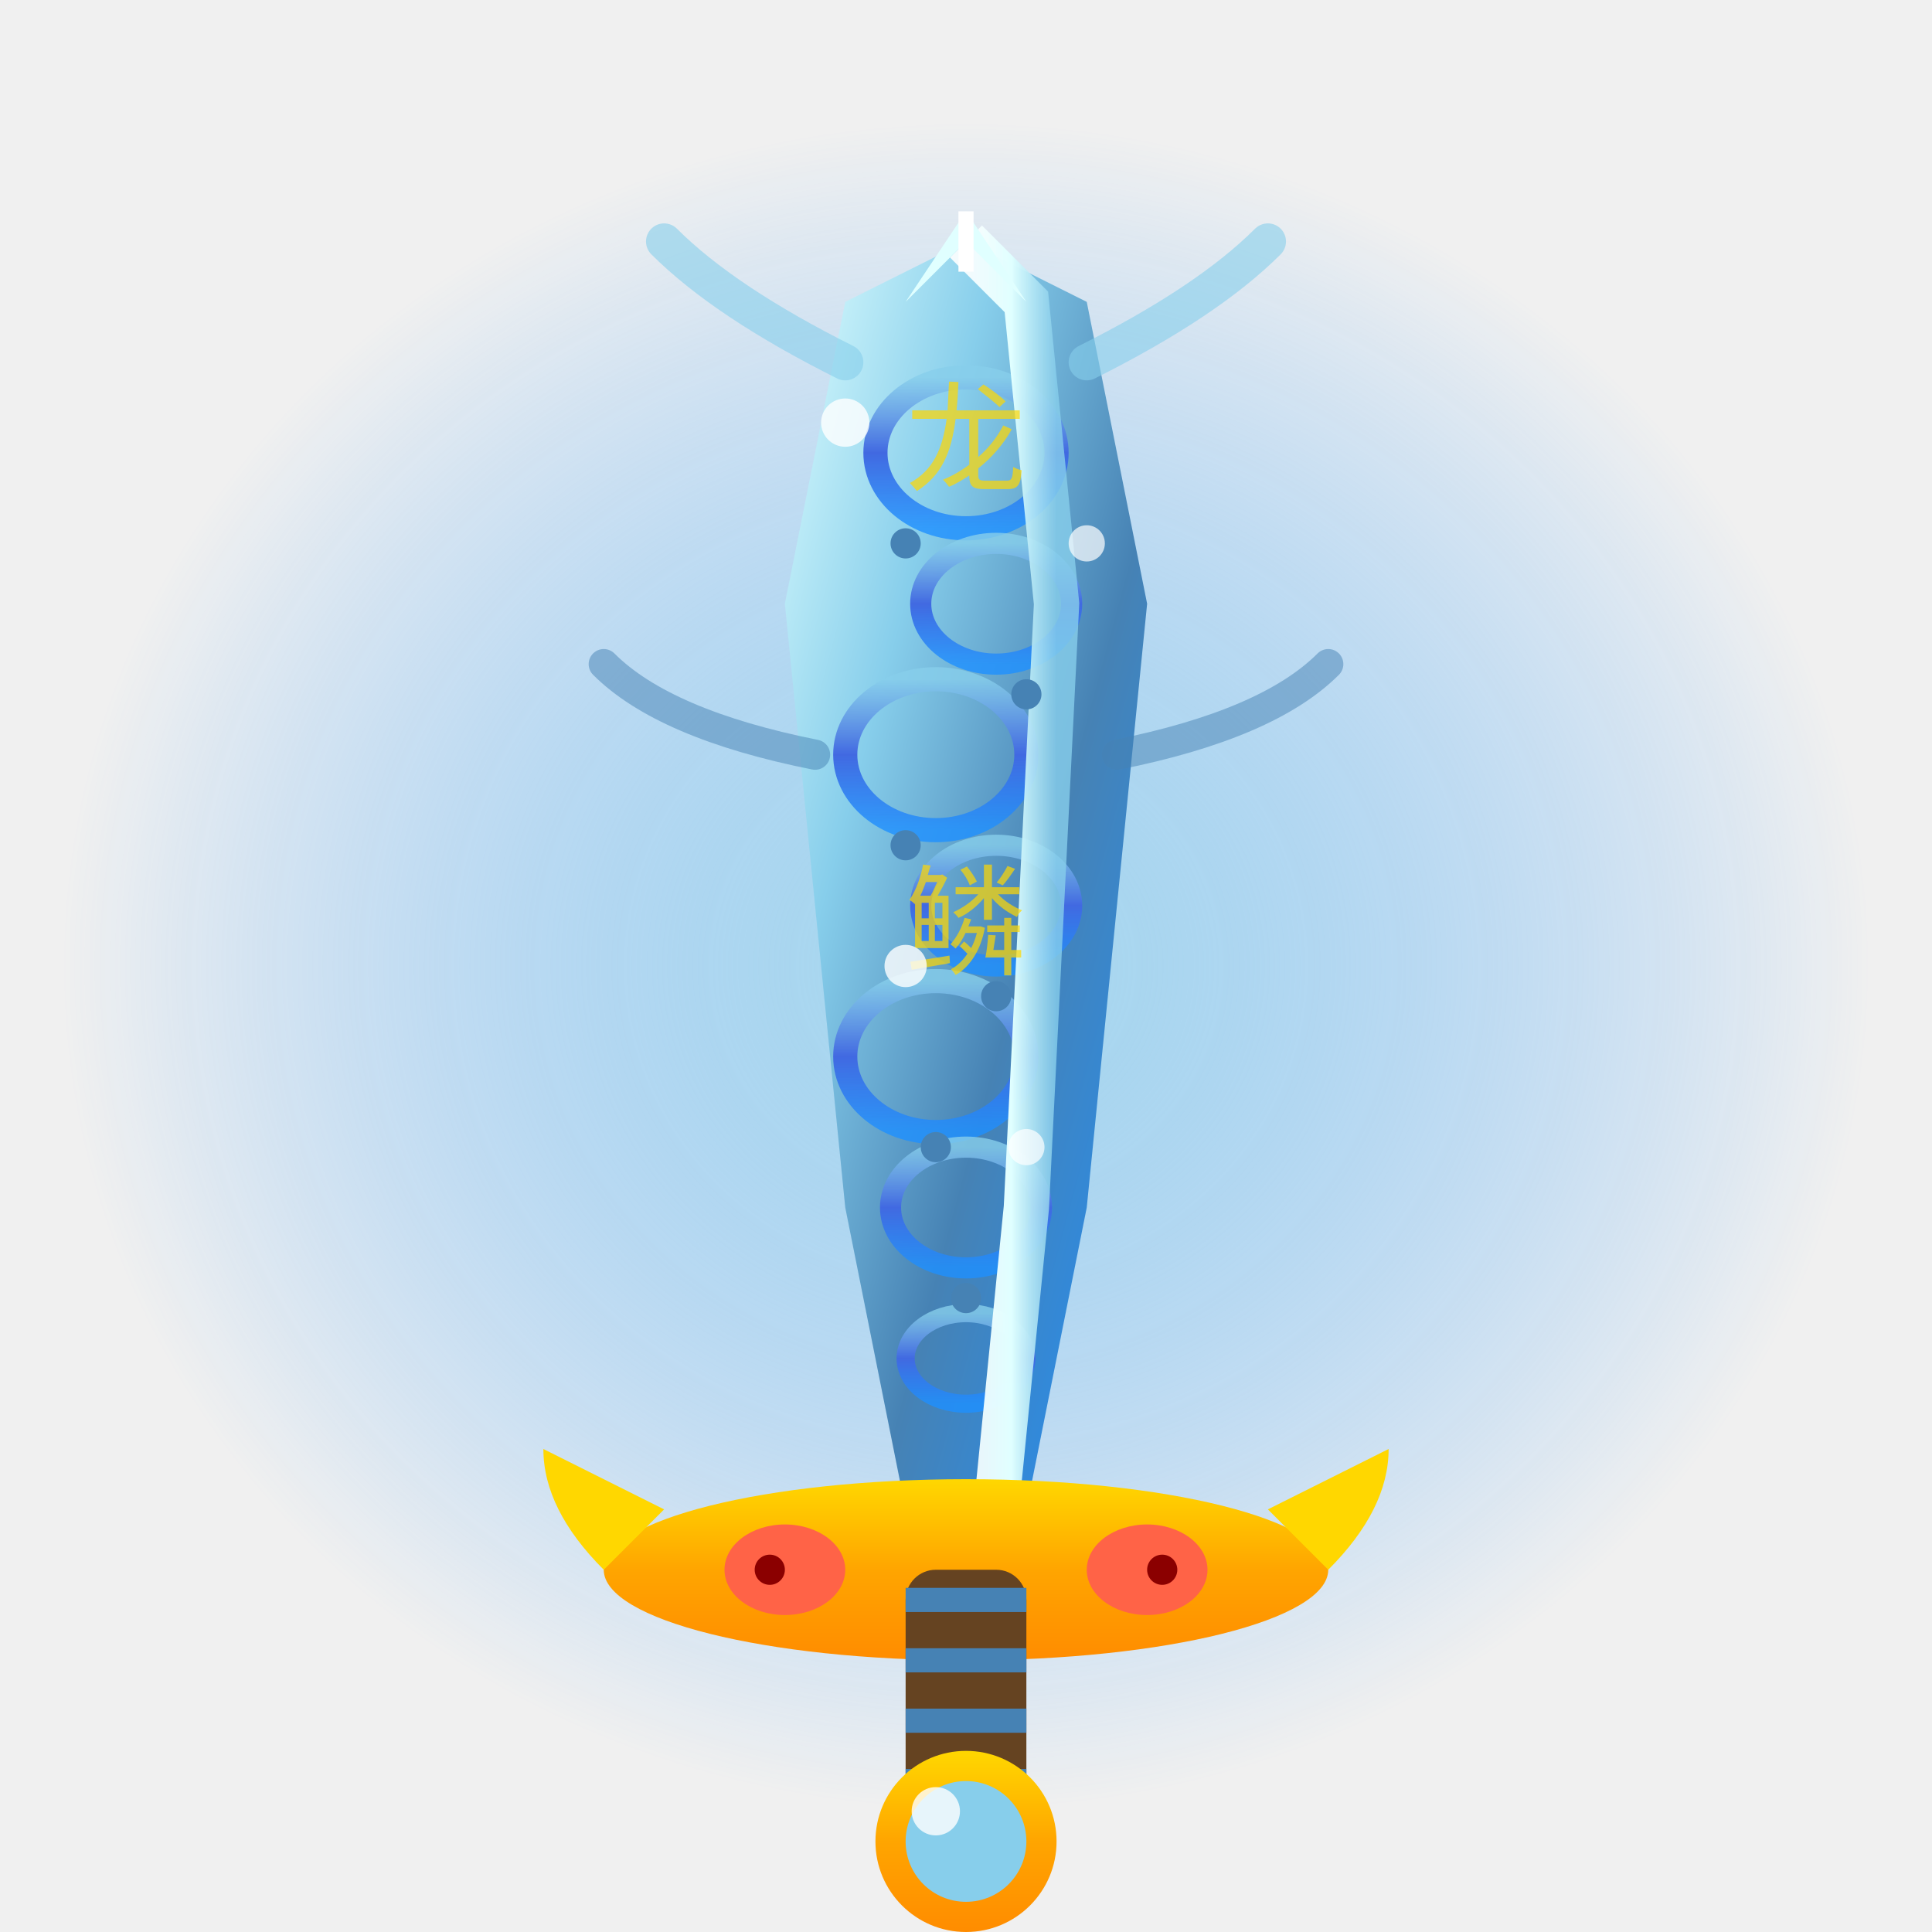
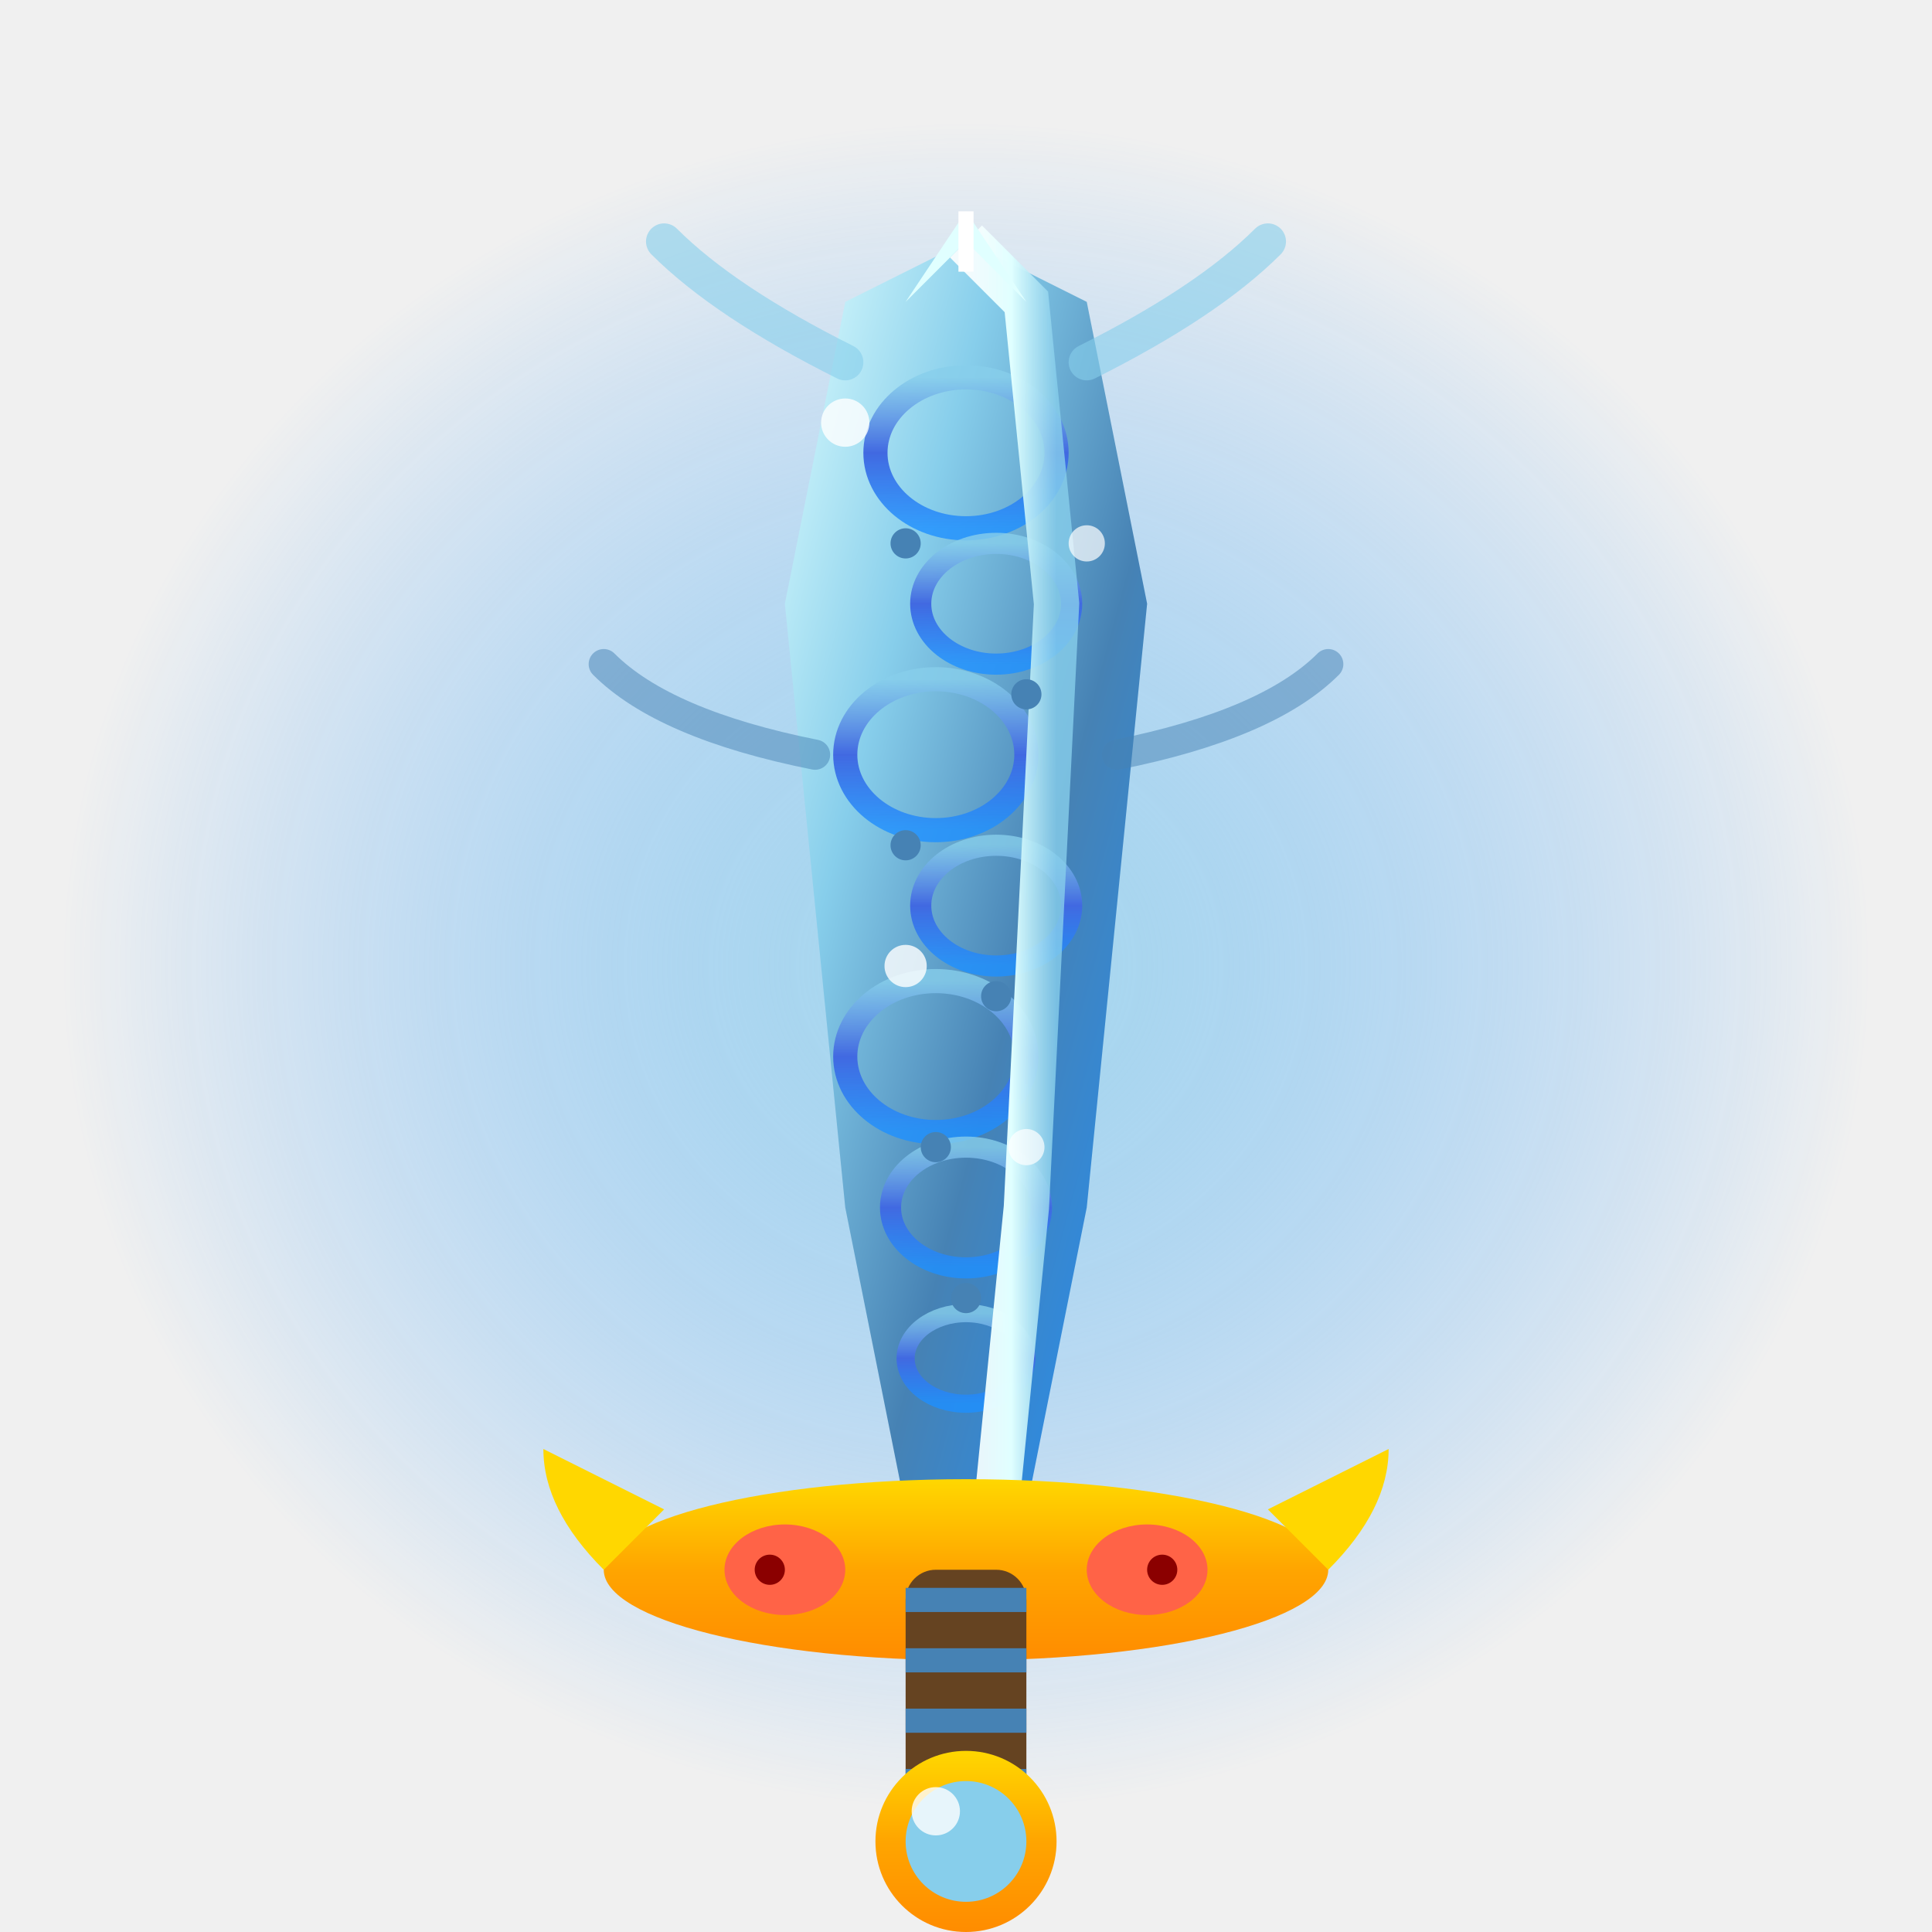
<svg xmlns="http://www.w3.org/2000/svg" viewBox="0 0 64 64" width="64" height="64">
  <defs>
    <linearGradient id="blade" x1="0%" y1="0%" x2="100%" y2="100%">
      <stop offset="0%" style="stop-color:#E0FFFF;stop-opacity:1" />
      <stop offset="30%" style="stop-color:#87CEEB;stop-opacity:1" />
      <stop offset="60%" style="stop-color:#4682B4;stop-opacity:1" />
      <stop offset="100%" style="stop-color:#1E90FF;stop-opacity:1" />
    </linearGradient>
    <linearGradient id="dragonScales" x1="0%" y1="0%" x2="0%" y2="100%">
      <stop offset="0%" style="stop-color:#87CEEB;stop-opacity:0.8" />
      <stop offset="50%" style="stop-color:#4169E1;stop-opacity:1" />
      <stop offset="100%" style="stop-color:#1E90FF;stop-opacity:0.8" />
    </linearGradient>
    <linearGradient id="hilt" x1="0%" y1="0%" x2="0%" y2="100%">
      <stop offset="0%" style="stop-color:#FFD700;stop-opacity:1" />
      <stop offset="50%" style="stop-color:#FFA500;stop-opacity:1" />
      <stop offset="100%" style="stop-color:#FF8C00;stop-opacity:1" />
    </linearGradient>
    <radialGradient id="aura" cx="50%" cy="50%">
      <stop offset="0%" style="stop-color:#87CEEB;stop-opacity:0.7" />
      <stop offset="100%" style="stop-color:#1E90FF;stop-opacity:0" />
    </radialGradient>
    <linearGradient id="edge" x1="0%" y1="0%" x2="100%" y2="0%">
      <stop offset="0%" style="stop-color:#FFF;stop-opacity:0.9" />
      <stop offset="50%" style="stop-color:#E0FFFF;stop-opacity:1" />
      <stop offset="100%" style="stop-color:#87CEEB;stop-opacity:0.8" />
    </linearGradient>
  </defs>
  <ellipse cx="32" cy="32" rx="30" ry="28" fill="url(#aura)" />
  <path d="M 32 8 L 36 10 L 38 20 L 36 40 L 34 50 L 32 52 L 30 50 L 28 40 L 26 20 L 28 10 Z" fill="url(#blade)" />
  <ellipse cx="32" cy="15" rx="3" ry="2.5" fill="none" stroke="url(#dragonScales)" stroke-width="0.8" />
  <ellipse cx="33" cy="20" rx="2.5" ry="2" fill="none" stroke="url(#dragonScales)" stroke-width="0.7" />
  <ellipse cx="31" cy="25" rx="3" ry="2.5" fill="none" stroke="url(#dragonScales)" stroke-width="0.8" />
  <ellipse cx="33" cy="30" rx="2.5" ry="2" fill="none" stroke="url(#dragonScales)" stroke-width="0.7" />
  <ellipse cx="31" cy="35" rx="3" ry="2.5" fill="none" stroke="url(#dragonScales)" stroke-width="0.8" />
  <ellipse cx="32" cy="40" rx="2.5" ry="2" fill="none" stroke="url(#dragonScales)" stroke-width="0.7" />
  <ellipse cx="32" cy="45" rx="2" ry="1.5" fill="none" stroke="url(#dragonScales)" stroke-width="0.6" />
  <path d="M 32 8 L 34 10 L 35 20 L 34 40 L 33 50 L 32 52" stroke="url(#edge)" stroke-width="1.5" fill="none" />
  <circle cx="30" cy="18" r="0.5" fill="#4682B4" />
  <circle cx="34" cy="23" r="0.5" fill="#4682B4" />
  <circle cx="30" cy="28" r="0.5" fill="#4682B4" />
  <circle cx="33" cy="33" r="0.5" fill="#4682B4" />
  <circle cx="31" cy="38" r="0.5" fill="#4682B4" />
  <circle cx="32" cy="43" r="0.5" fill="#4682B4" />
  <ellipse cx="32" cy="52" rx="12" ry="3" fill="url(#hilt)" />
  <path d="M 20 52 Q 18 50 18 48 Q 20 49 22 50" fill="#FFD700" />
  <path d="M 44 52 Q 46 50 46 48 Q 44 49 42 50" fill="#FFD700" />
  <ellipse cx="26" cy="52" rx="2" ry="1.5" fill="#FF6347" />
  <circle cx="25.5" cy="52" r="0.5" fill="#8B0000" />
  <ellipse cx="38" cy="52" rx="2" ry="1.5" fill="#FF6347" />
  <circle cx="38.5" cy="52" r="0.5" fill="#8B0000" />
  <rect x="30" y="52" width="4" height="8" fill="#654321" rx="1" />
  <line x1="30" y1="53" x2="34" y2="53" stroke="#4682B4" stroke-width="0.8" />
  <line x1="30" y1="55" x2="34" y2="55" stroke="#4682B4" stroke-width="0.8" />
  <line x1="30" y1="57" x2="34" y2="57" stroke="#4682B4" stroke-width="0.8" />
  <line x1="30" y1="59" x2="34" y2="59" stroke="#4682B4" stroke-width="0.8" />
  <circle cx="32" cy="61" r="3" fill="url(#hilt)" />
  <circle cx="32" cy="61" r="2" fill="#87CEEB" />
  <circle cx="31" cy="60" r="0.8" fill="#FFF" opacity="0.8" />
-   <text x="32" y="16" font-family="serif" font-size="4" fill="#FFD700" text-anchor="middle" opacity="0.7">龙</text>
-   <text x="32" y="32" font-family="serif" font-size="4" fill="#FFD700" text-anchor="middle" opacity="0.7">鳞</text>
  <path d="M 36 12 Q 40 10 42 8" stroke="#87CEEB" stroke-width="1.2" fill="none" opacity="0.6" stroke-linecap="round" />
  <path d="M 28 12 Q 24 10 22 8" stroke="#87CEEB" stroke-width="1.2" fill="none" opacity="0.6" stroke-linecap="round" />
  <path d="M 37 25 Q 42 24 44 22" stroke="#4682B4" stroke-width="1" fill="none" opacity="0.5" stroke-linecap="round" />
  <path d="M 27 25 Q 22 24 20 22" stroke="#4682B4" stroke-width="1" fill="none" opacity="0.5" stroke-linecap="round" />
  <circle cx="28" cy="14" r="0.8" fill="#FFF" opacity="0.8" />
  <circle cx="36" cy="18" r="0.6" fill="#FFF" opacity="0.7" />
  <circle cx="30" cy="32" r="0.7" fill="#FFF" opacity="0.8" />
  <circle cx="34" cy="38" r="0.6" fill="#FFF" opacity="0.7" />
  <path d="M 32 8 L 30 10 L 32 7 L 34 10 Z" fill="#E0FFFF" />
  <line x1="32" y1="7" x2="32" y2="9" stroke="#FFF" stroke-width="0.5" />
</svg>
